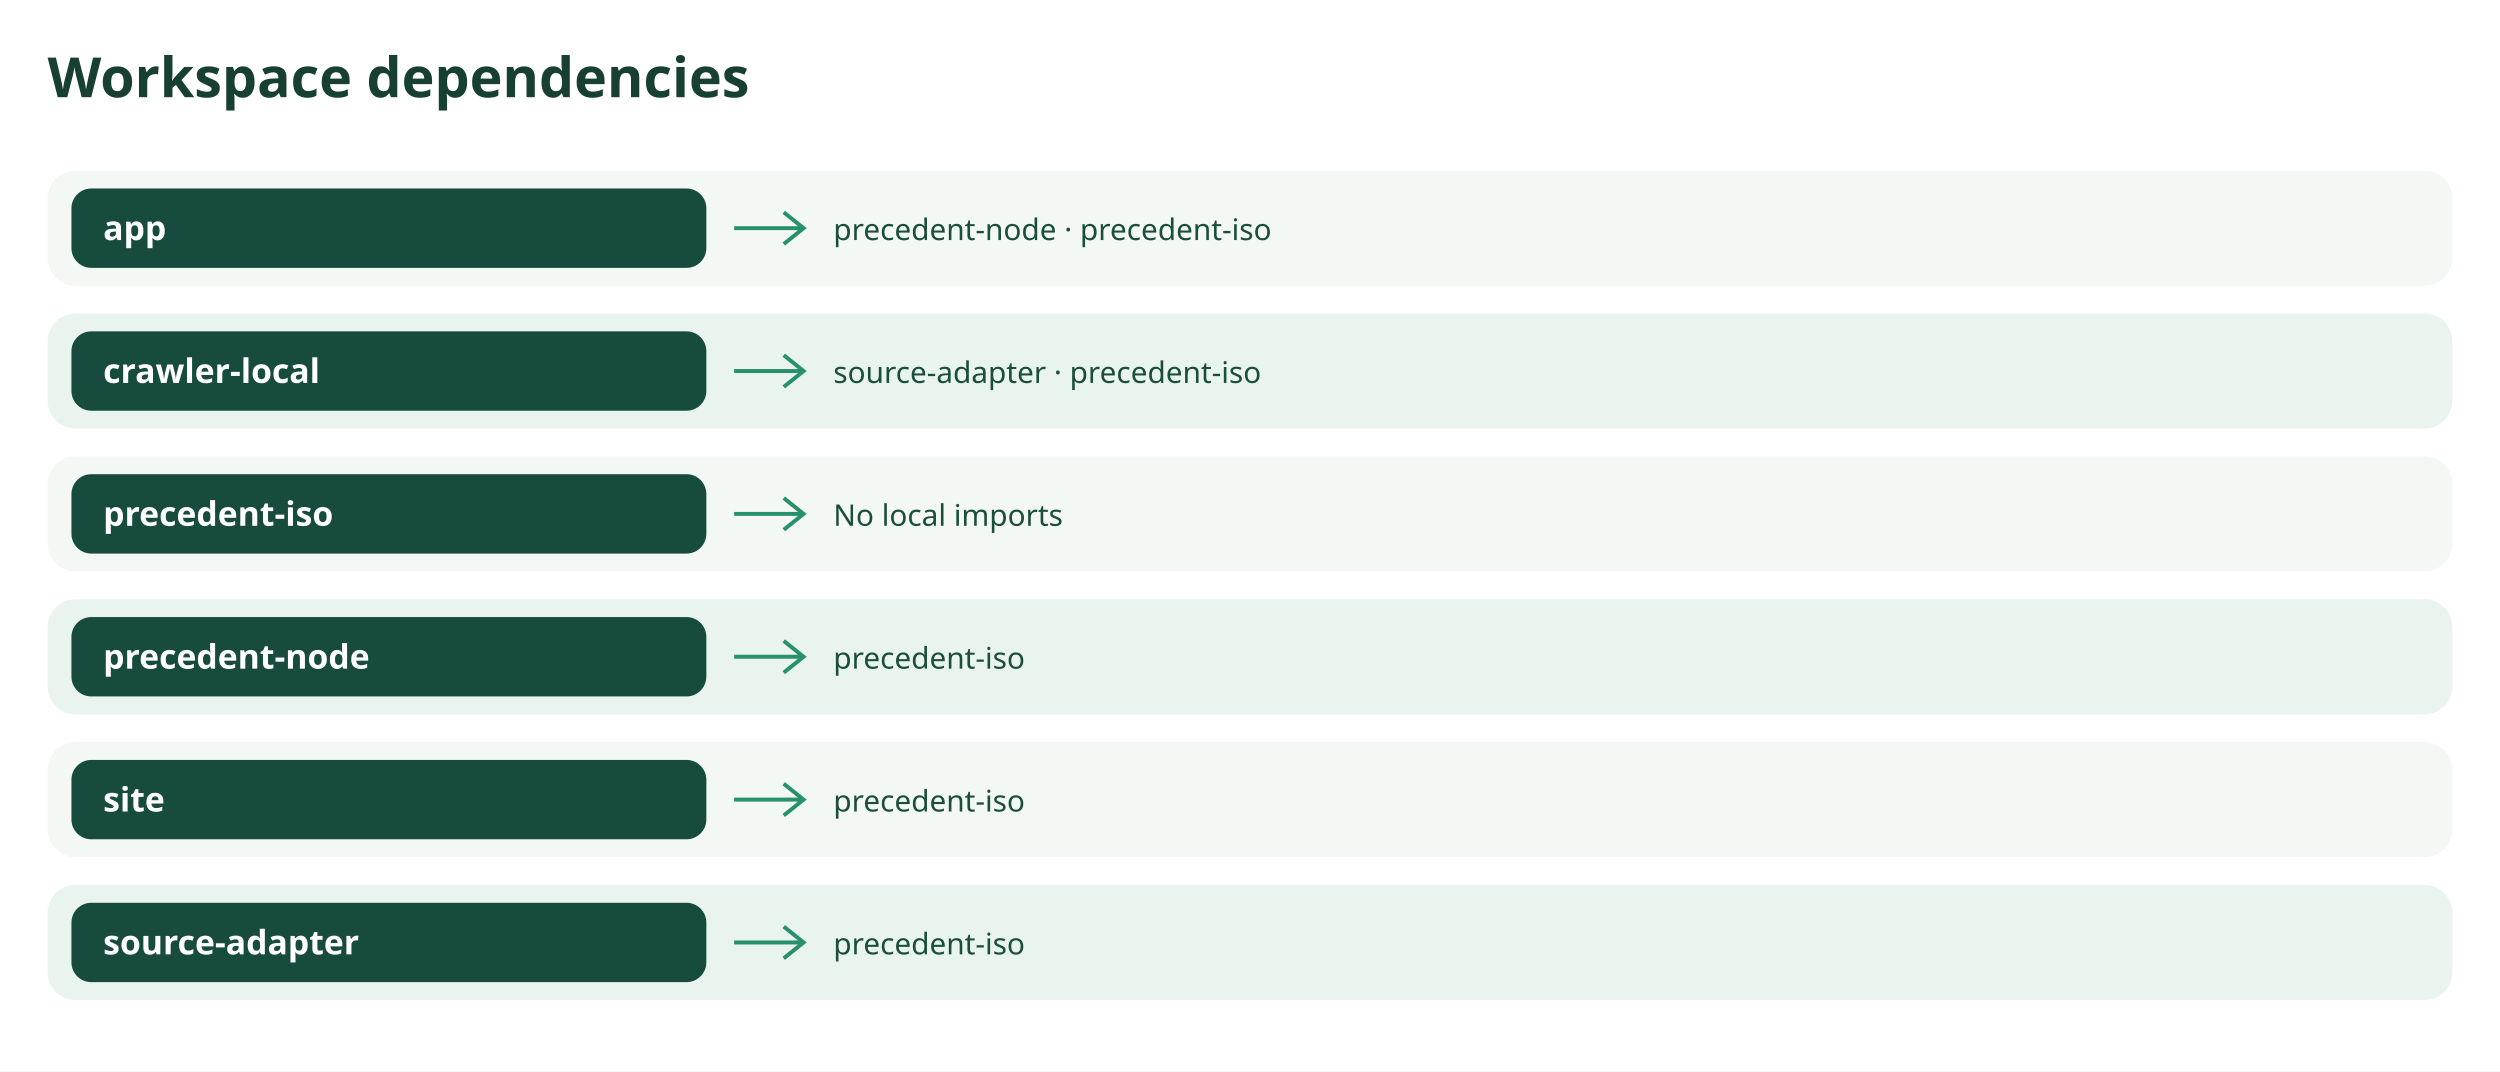
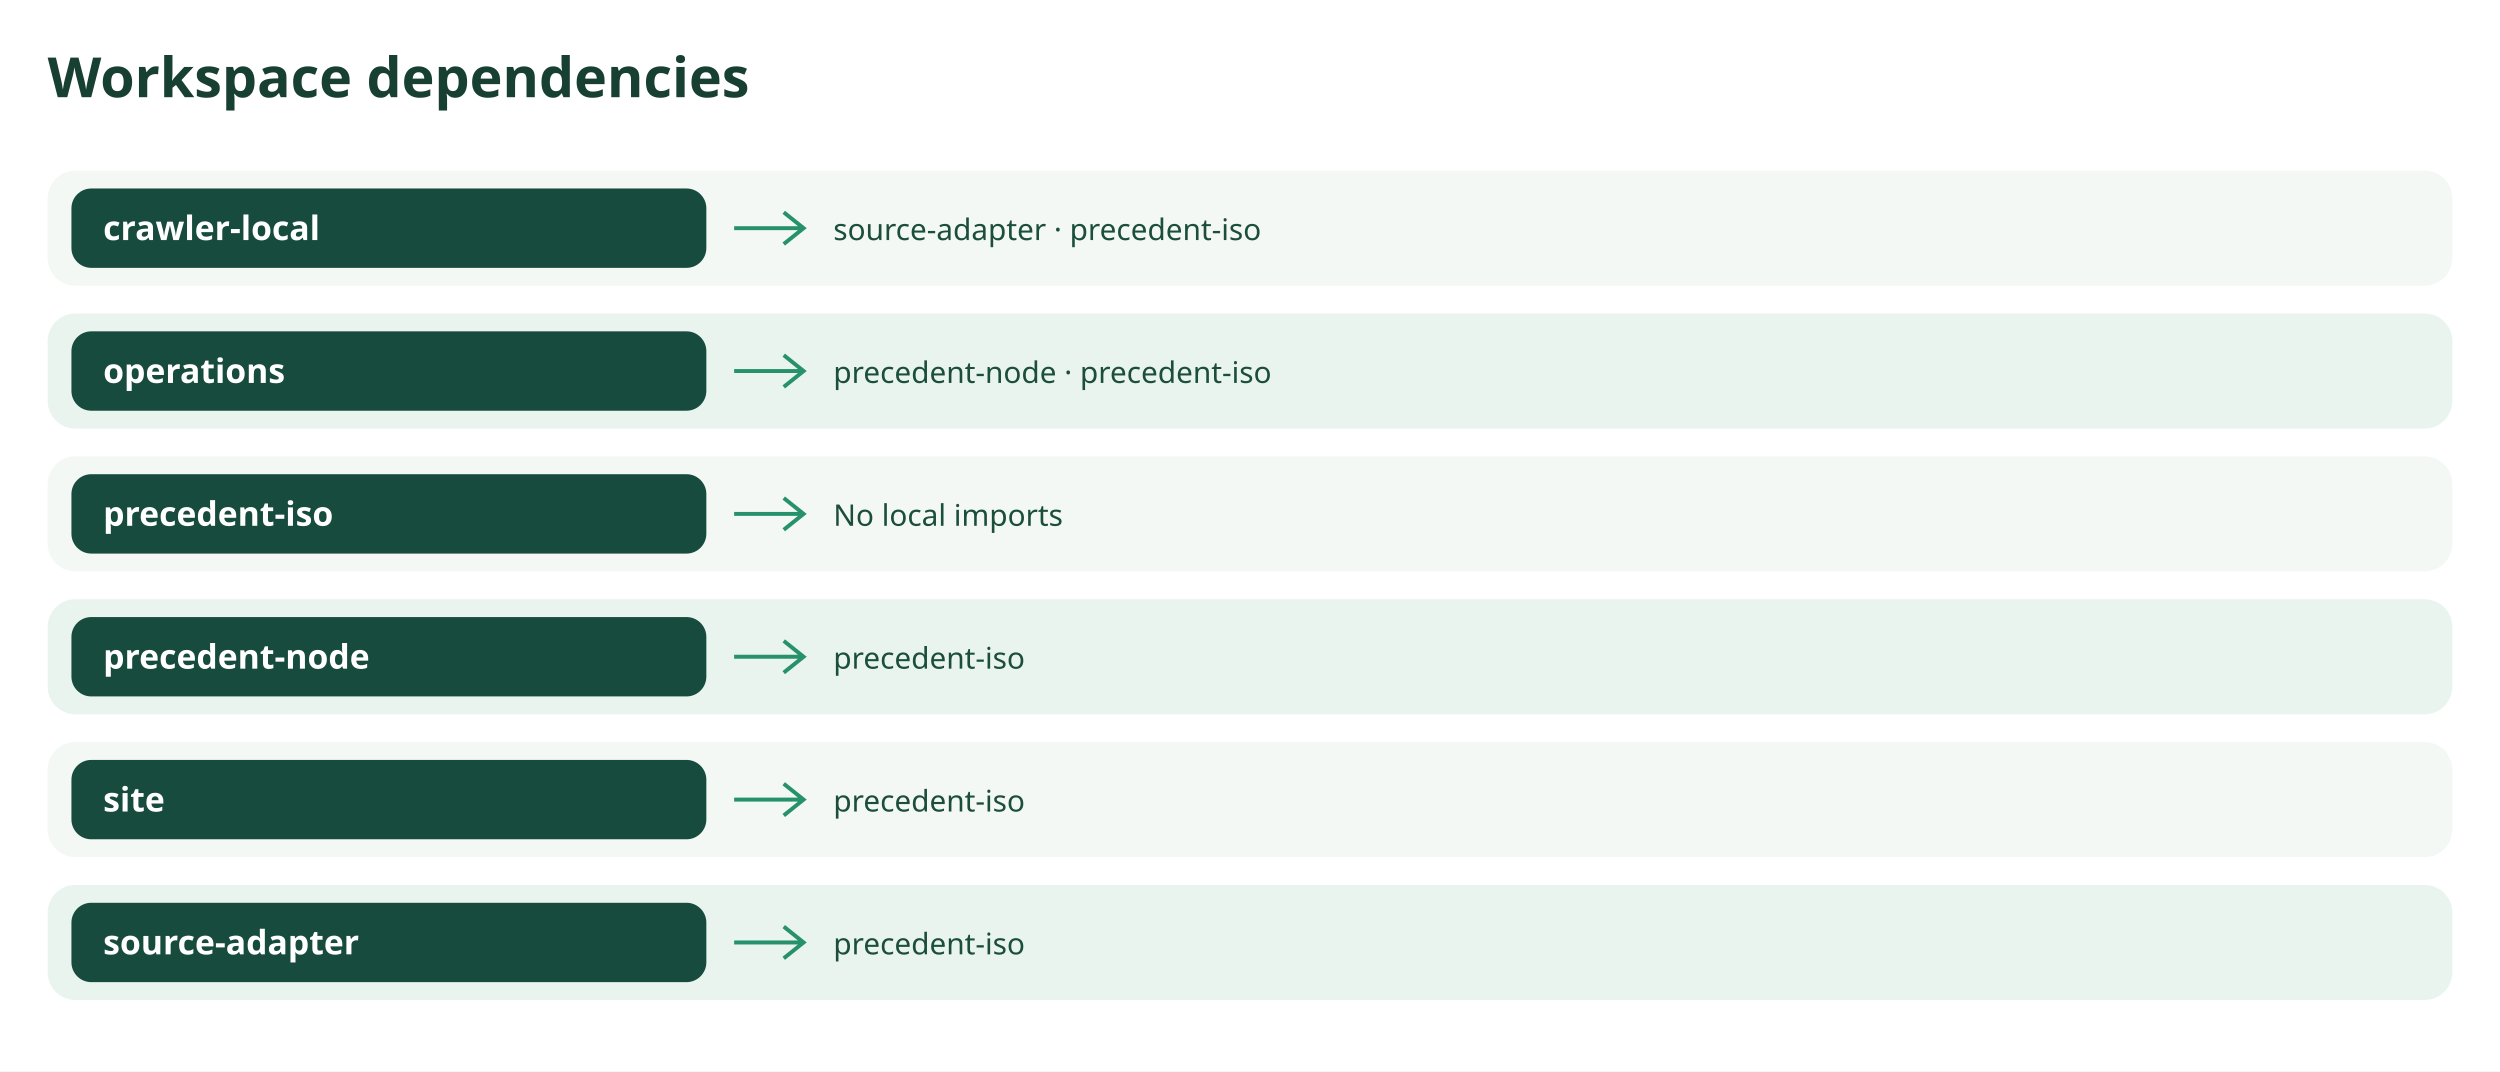
<svg xmlns="http://www.w3.org/2000/svg" role="img" aria-label="Workspace dependencies" viewBox="0 0 1260 540">
  <rect width="1260" height="540" fill="#fff" />
  <text x="24" y="49" fill="#173f32" font-family="system-ui,sans-serif" font-size="28" font-weight="700">Workspace dependencies</text>
  <g font-family="system-ui,sans-serif">
    <g>
      <rect x="24" y="86" width="1212" height="58" rx="14" fill="#f3f8f4" />
      <rect x="36" y="95" width="320" height="40" rx="10" fill="#174b3d" />
-       <text x="52" y="121" fill="#fff" font-size="17" font-weight="650">app</text>
+       <text x="52" y="121" fill="#fff" font-size="17" font-weight="650">crawler-local</text>
      <path d="M370 115h35m-10-8 10 8-10 8" stroke="#26916c" stroke-width="2" fill="none" />
-       <text x="420" y="121" fill="#1b4e3d" font-size="15">precedent-node  ·  precedent-iso</text>
+       <text x="420" y="121" fill="#1b4e3d" font-size="15">source-adapter  ·  precedent-iso</text>
    </g>
    <g>
      <rect x="24" y="158" width="1212" height="58" rx="14" fill="#eaf4ef" />
      <rect x="36" y="167" width="320" height="40" rx="10" fill="#174b3d" />
-       <text x="52" y="193" fill="#fff" font-size="17" font-weight="650">crawler-local</text>
+       <text x="52" y="193" fill="#fff" font-size="17" font-weight="650">operations</text>
      <path d="M370 187h35m-10-8 10 8-10 8" stroke="#26916c" stroke-width="2" fill="none" />
-       <text x="420" y="193" fill="#1b4e3d" font-size="15">source-adapter  ·  precedent-iso</text>
+       <text x="420" y="193" fill="#1b4e3d" font-size="15">precedent-node  ·  precedent-iso</text>
    </g>
    <g>
      <rect x="24" y="230" width="1212" height="58" rx="14" fill="#f3f8f4" />
      <rect x="36" y="239" width="320" height="40" rx="10" fill="#174b3d" />
      <text x="52" y="265" fill="#fff" font-size="17" font-weight="650">precedent-iso</text>
      <path d="M370 259h35m-10-8 10 8-10 8" stroke="#26916c" stroke-width="2" fill="none" />
      <text x="420" y="265" fill="#1b4e3d" font-size="15">No local imports</text>
    </g>
    <g>
      <rect x="24" y="302" width="1212" height="58" rx="14" fill="#eaf4ef" />
      <rect x="36" y="311" width="320" height="40" rx="10" fill="#174b3d" />
      <text x="52" y="337" fill="#fff" font-size="17" font-weight="650">precedent-node</text>
      <path d="M370 331h35m-10-8 10 8-10 8" stroke="#26916c" stroke-width="2" fill="none" />
      <text x="420" y="337" fill="#1b4e3d" font-size="15">precedent-iso</text>
    </g>
    <g>
      <rect x="24" y="374" width="1212" height="58" rx="14" fill="#f3f8f4" />
      <rect x="36" y="383" width="320" height="40" rx="10" fill="#174b3d" />
      <text x="52" y="409" fill="#fff" font-size="17" font-weight="650">site</text>
      <path d="M370 403h35m-10-8 10 8-10 8" stroke="#26916c" stroke-width="2" fill="none" />
      <text x="420" y="409" fill="#1b4e3d" font-size="15">precedent-iso</text>
    </g>
    <g>
      <rect x="24" y="446" width="1212" height="58" rx="14" fill="#eaf4ef" />
      <rect x="36" y="455" width="320" height="40" rx="10" fill="#174b3d" />
      <text x="52" y="481" fill="#fff" font-size="17" font-weight="650">source-adapter</text>
      <path d="M370 475h35m-10-8 10 8-10 8" stroke="#26916c" stroke-width="2" fill="none" />
      <text x="420" y="481" fill="#1b4e3d" font-size="15">precedent-iso</text>
    </g>
  </g>
</svg>
